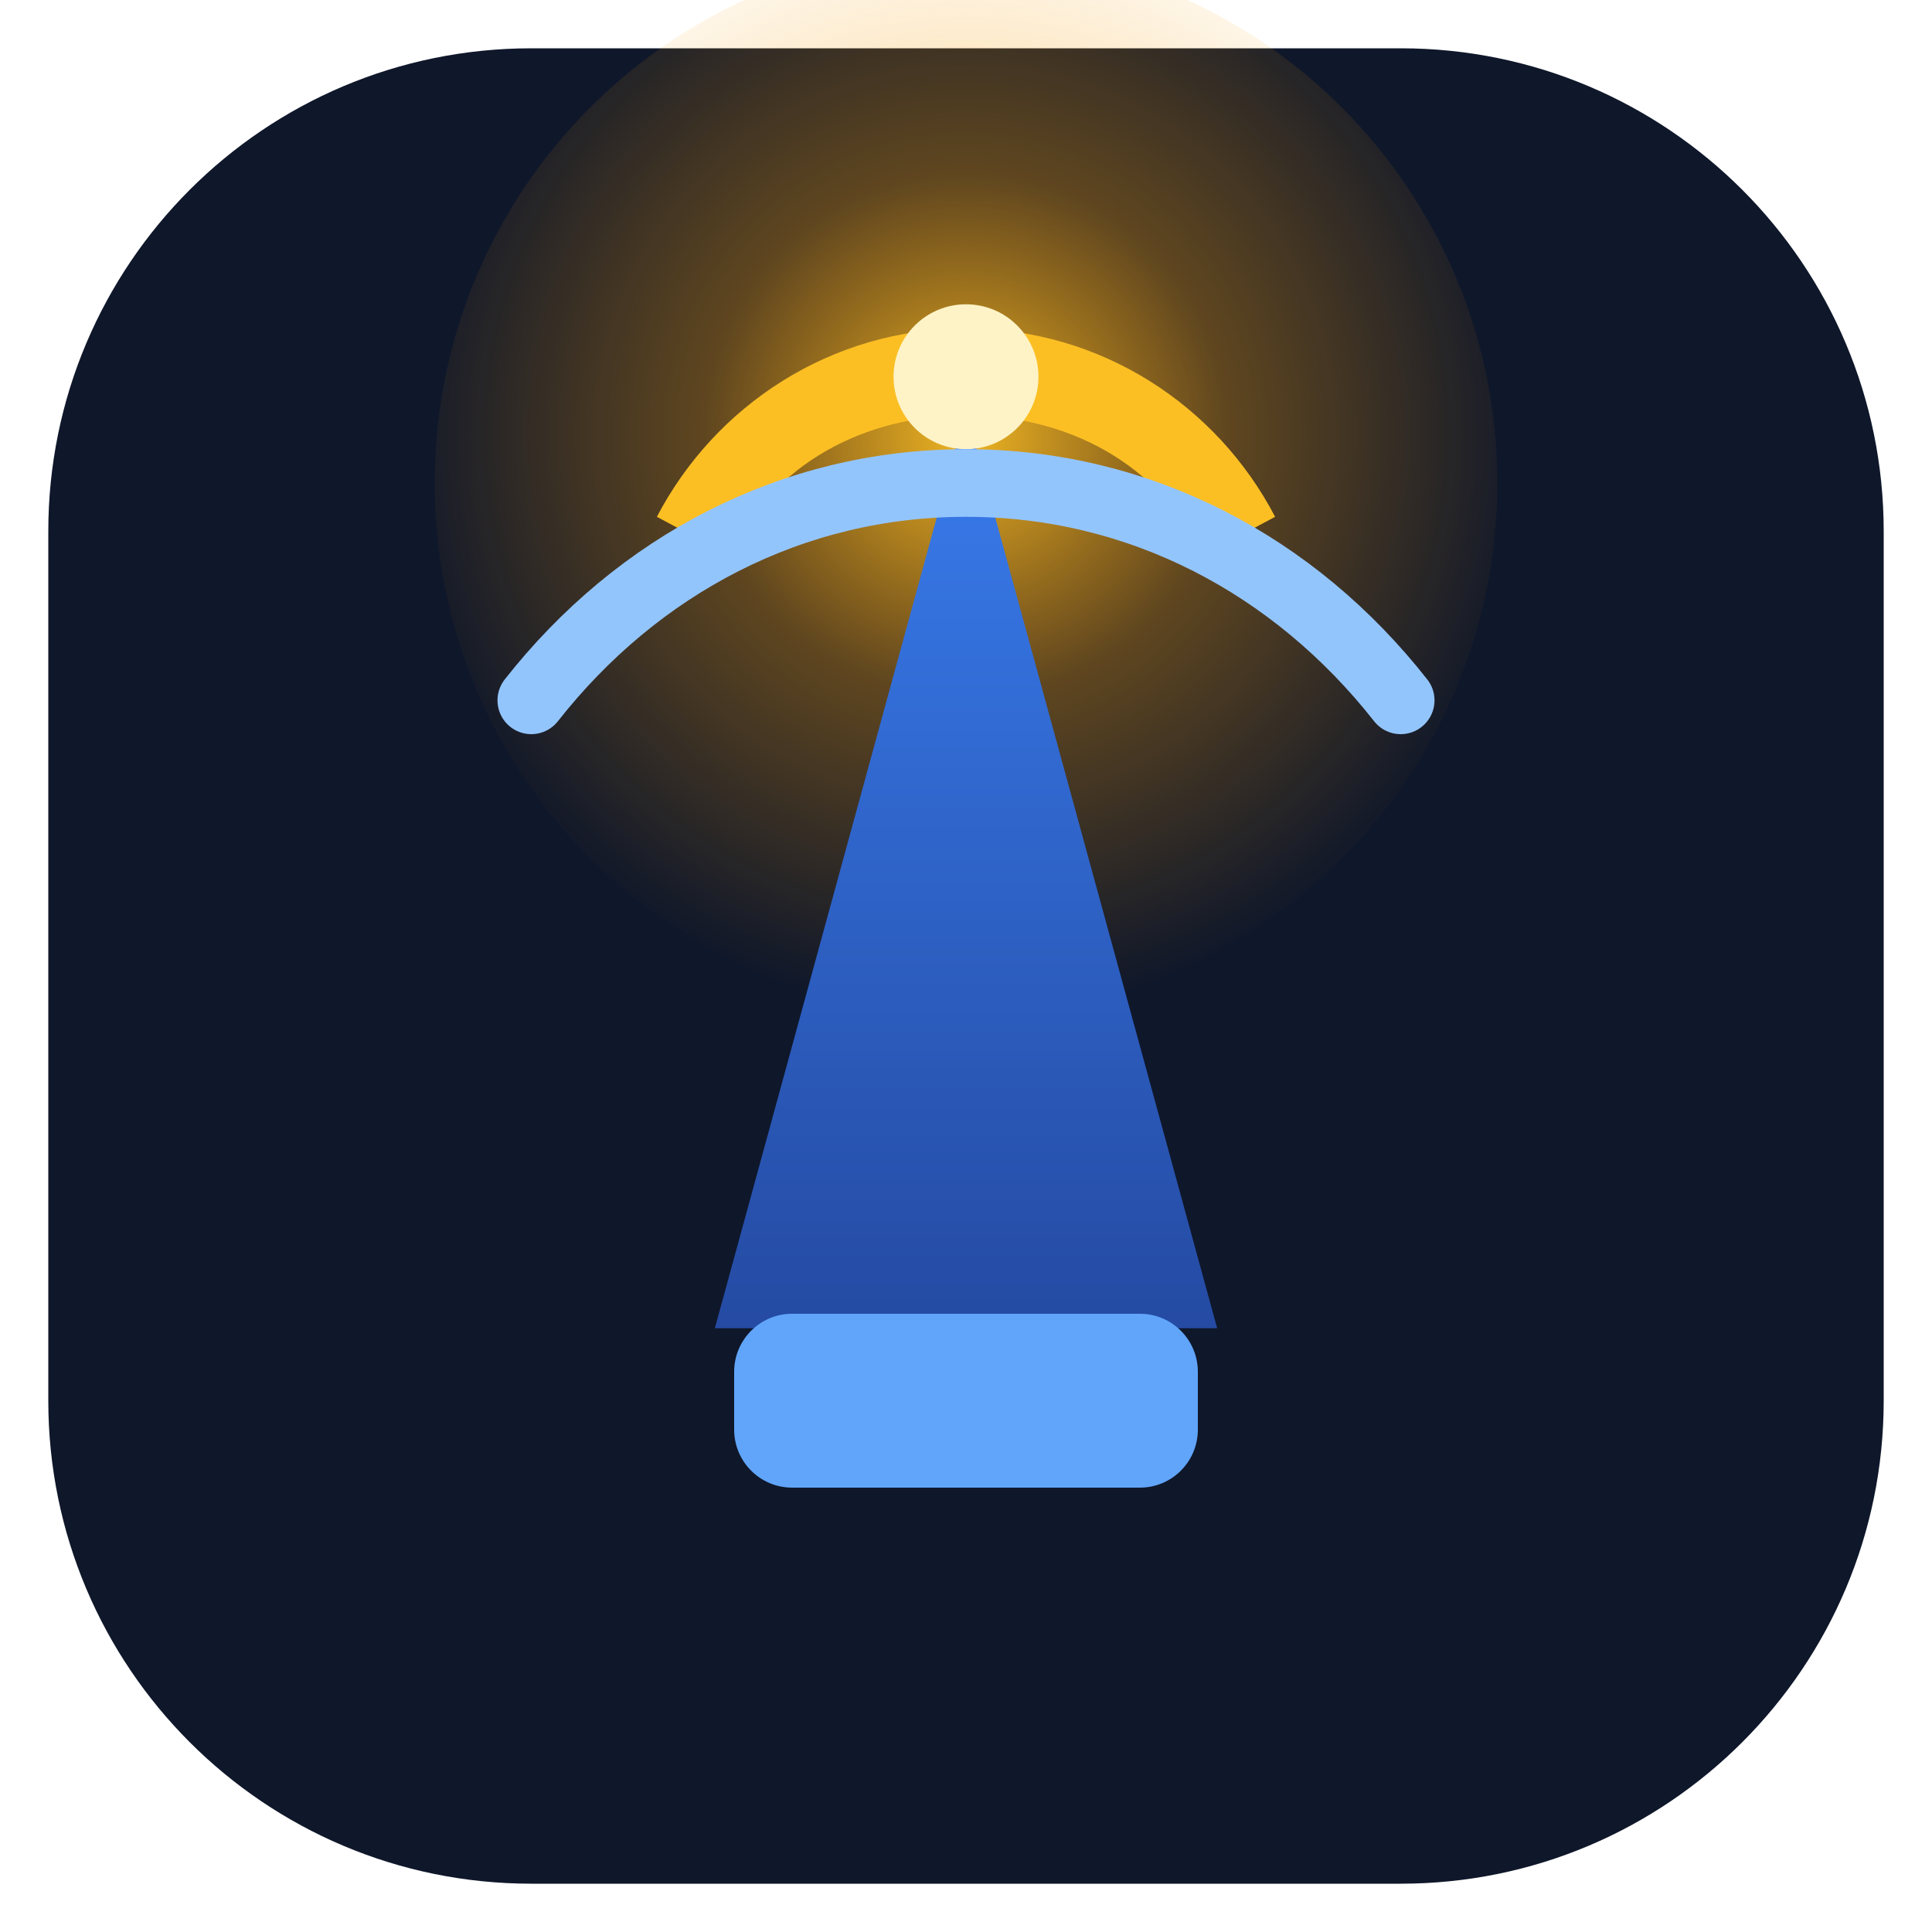
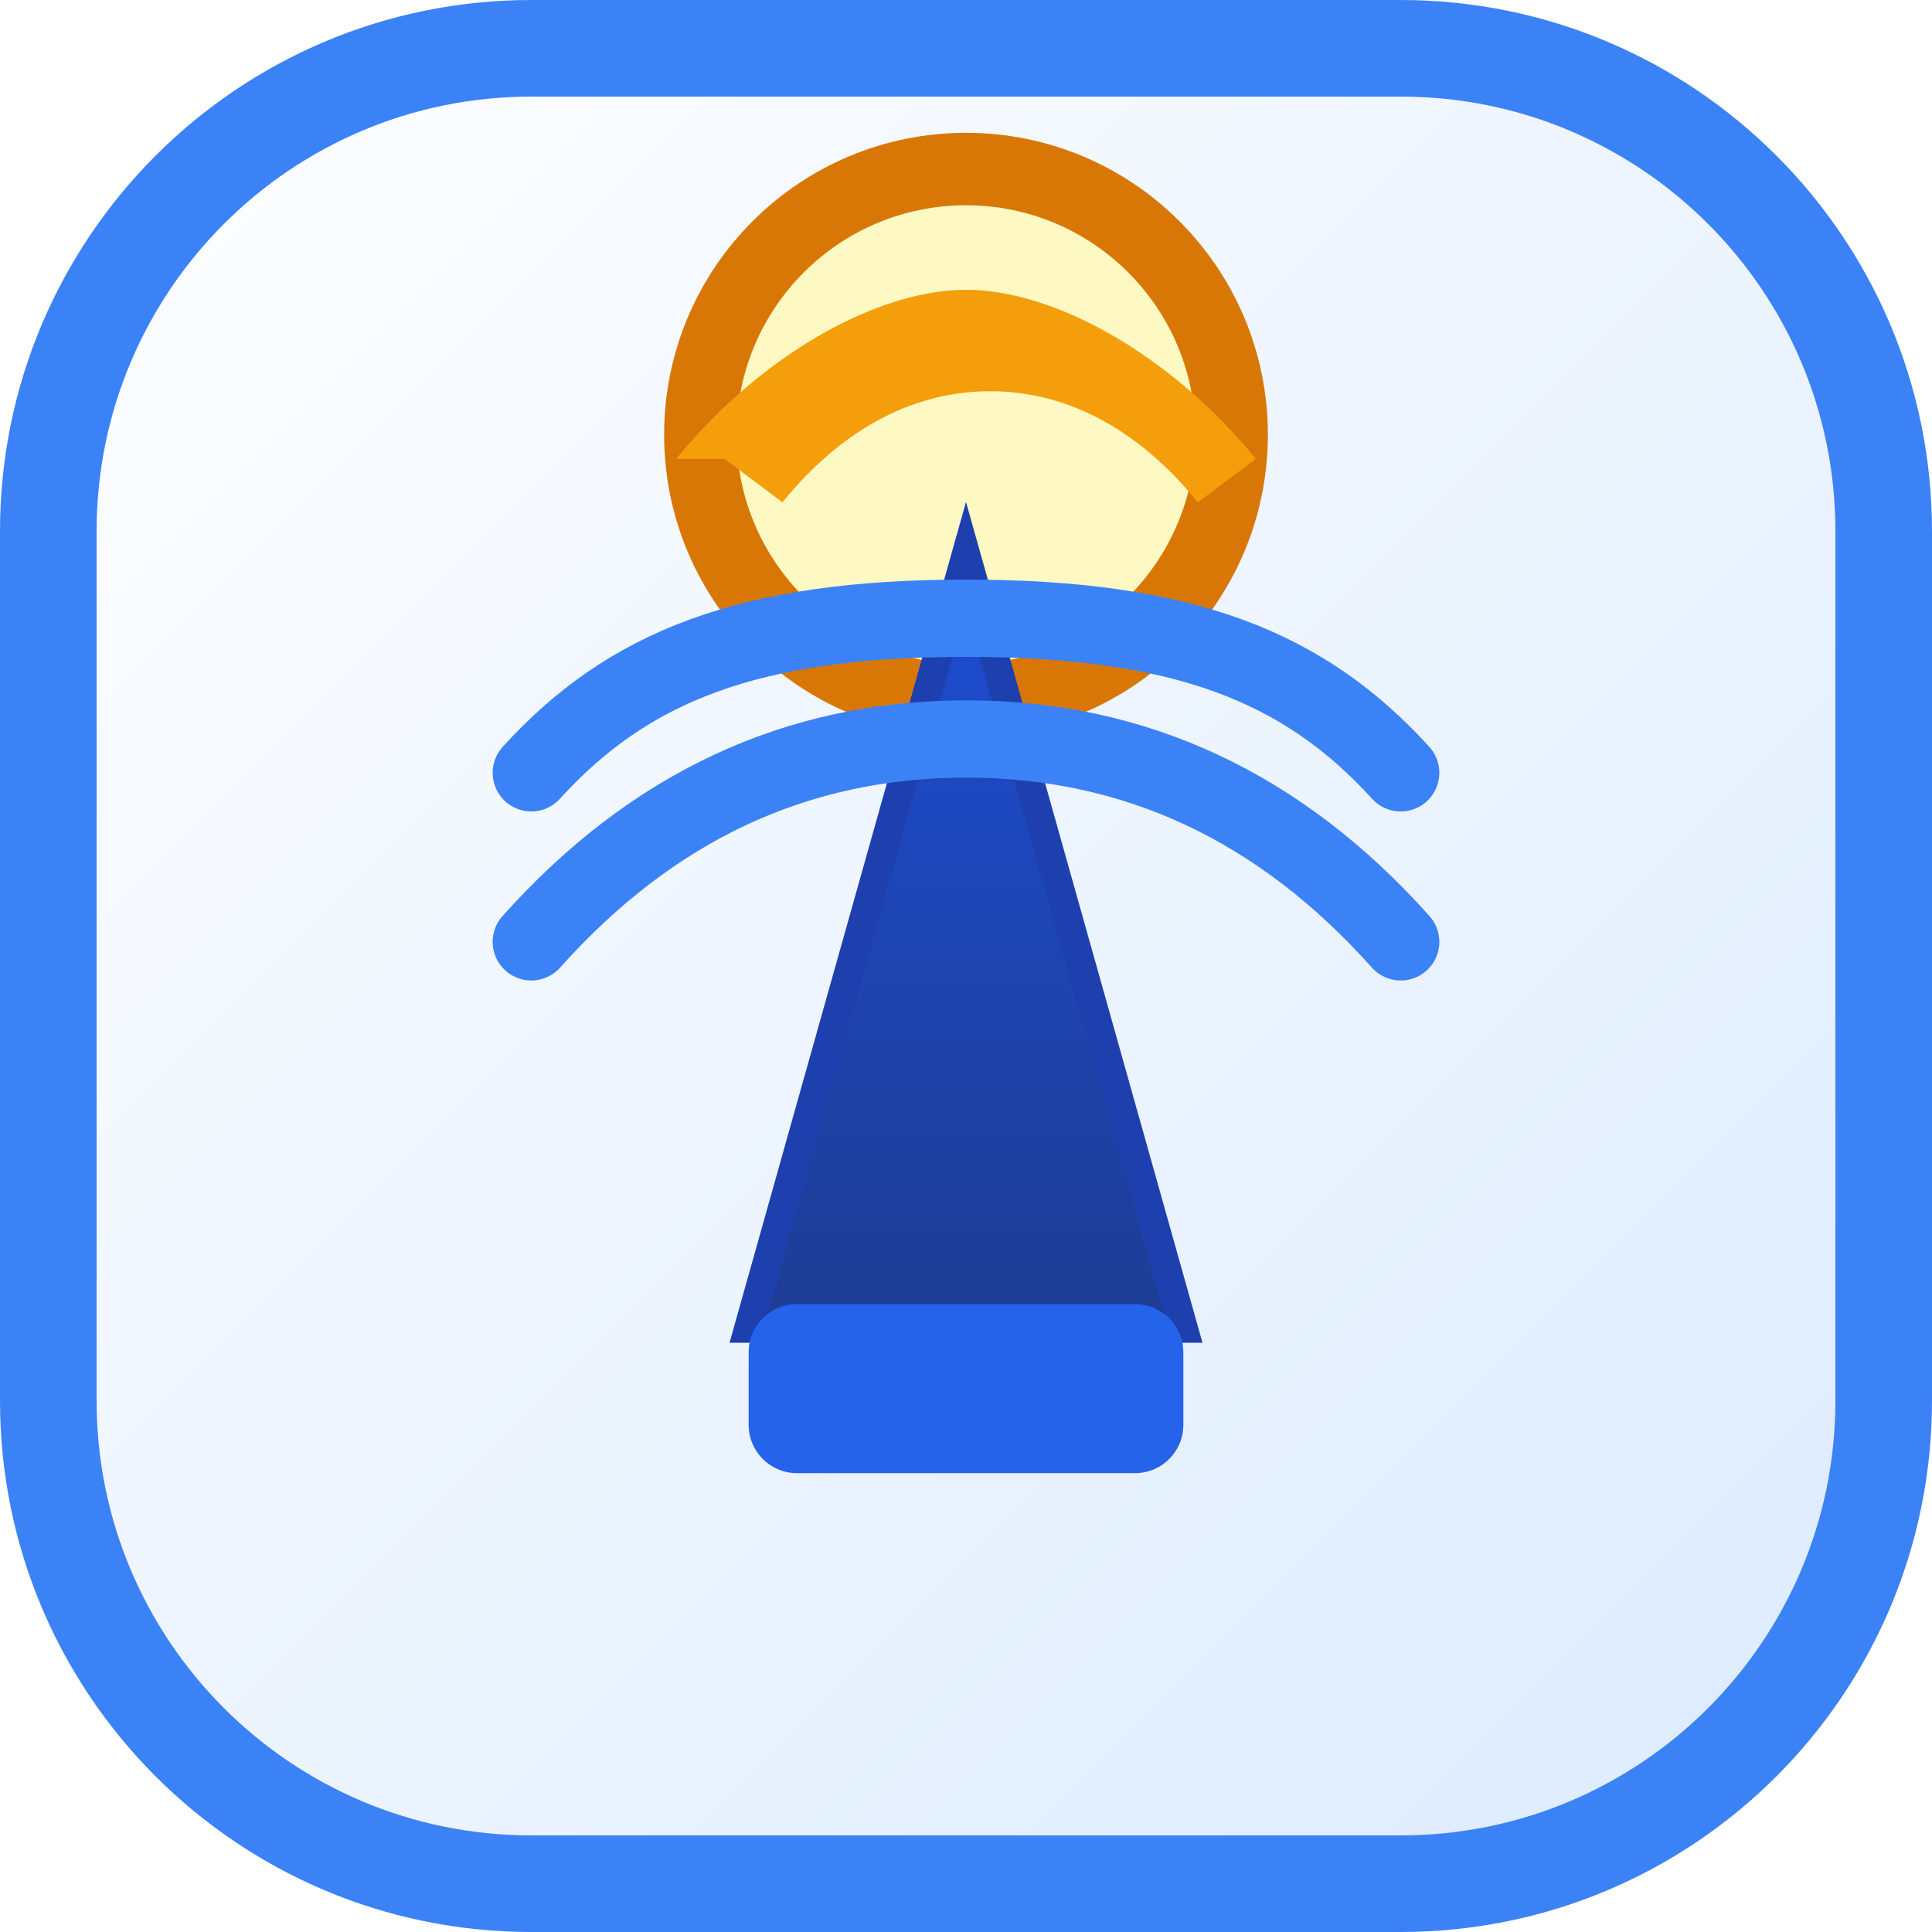
<svg xmlns="http://www.w3.org/2000/svg" viewBox="0 0 40 40" role="img" aria-label="BIH">
  <defs>
-     <linearGradient id="bih-tower" x1="20" y1="6" x2="20" y2="34" gradientUnits="userSpaceOnUse">
-       <stop offset="0" stop-color="#3b82f6" />
+     <linearGradient id="bih-bg" x1="0" y1="0" x2="40" y2="40" gradientUnits="userSpaceOnUse">
+       <stop offset="0" stop-color="#ffffff" />
+       <stop offset="1" stop-color="#dbeafe" />
+     </linearGradient>
+     <linearGradient id="bih-tower" x1="20" y1="10" x2="20" y2="30" gradientUnits="userSpaceOnUse">
+       <stop offset="0" stop-color="#1d4ed8" />
      <stop offset="1" stop-color="#1e3a8a" />
    </linearGradient>
-     <radialGradient id="bih-glow" cx="20" cy="9" r="12" gradientUnits="userSpaceOnUse">
-       <stop offset="0" stop-color="#fbbf24" stop-opacity="0.95" />
-       <stop offset="0.45" stop-color="#f59e0b" stop-opacity="0.35" />
-       <stop offset="1" stop-color="#f59e0b" stop-opacity="0" />
-     </radialGradient>
  </defs>
-   <rect x="1" y="1" width="38" height="38" rx="10" fill="#0f172a" />
-   <circle cx="20" cy="10" r="11" fill="url(#bih-glow)" />
-   <path fill="url(#bih-tower)" d="M20 8.5 25.2 27.5h-10.4L20 8.5z" />
-   <rect x="15.2" y="27.2" width="9.6" height="3.6" rx="1.2" fill="#60a5fa" />
-   <path fill="#fbbf24" d="M20 6.8c2.8 0 5.2 1.6 6.4 3.9l-1.5.8C24 9.6 22.1 8.6 20 8.6s-4 1-4.9 2.9l-1.5-.8C14.8 8.4 17.2 6.8 20 6.8z" />
-   <circle cx="20" cy="7.8" r="1.5" fill="#fef3c7" />
-   <path fill="none" stroke="#93c5fd" stroke-width="1.4" stroke-linecap="round" d="M11 14.5c2.2-2.8 5.4-4.5 9-4.5M29 14.5c-2.2-2.8-5.4-4.5-9-4.5" />
+   <rect x="1" y="1" width="38" height="38" rx="10" fill="url(#bih-bg)" stroke="#3b82f6" stroke-width="2" />
+   <circle cx="20" cy="9" r="5.5" fill="#fef9c3" stroke="#d97706" stroke-width="1.5" />
+   <path fill="#f59e0b" d="M14 9.5c1.8-2.2 4.2-3.5 6-3.5s4.2 1.3 6 3.5l-1.2.9c-1.3-1.6-2.8-2.3-4.3-2.3s-3 .7-4.3 2.3l-1.2-.9z" />
+   <path fill="url(#bih-tower)" stroke="#1e40af" stroke-width="0.6" d="M20 11.5 24.5 27.5h-9L20 11.5z" />
+   <rect x="15.5" y="27" width="9" height="3.5" rx="1" fill="#2563eb" />
+   <path fill="none" stroke="#3b82f6" stroke-width="1.6" stroke-linecap="round" d="M11 16c2-2.2 4.5-3.2 9-3.2s7 1 9 3.2M11 19.5c2.5-2.8 5.5-4.2 9-4.2s6.5 1.4 9 4.2" />
</svg>
